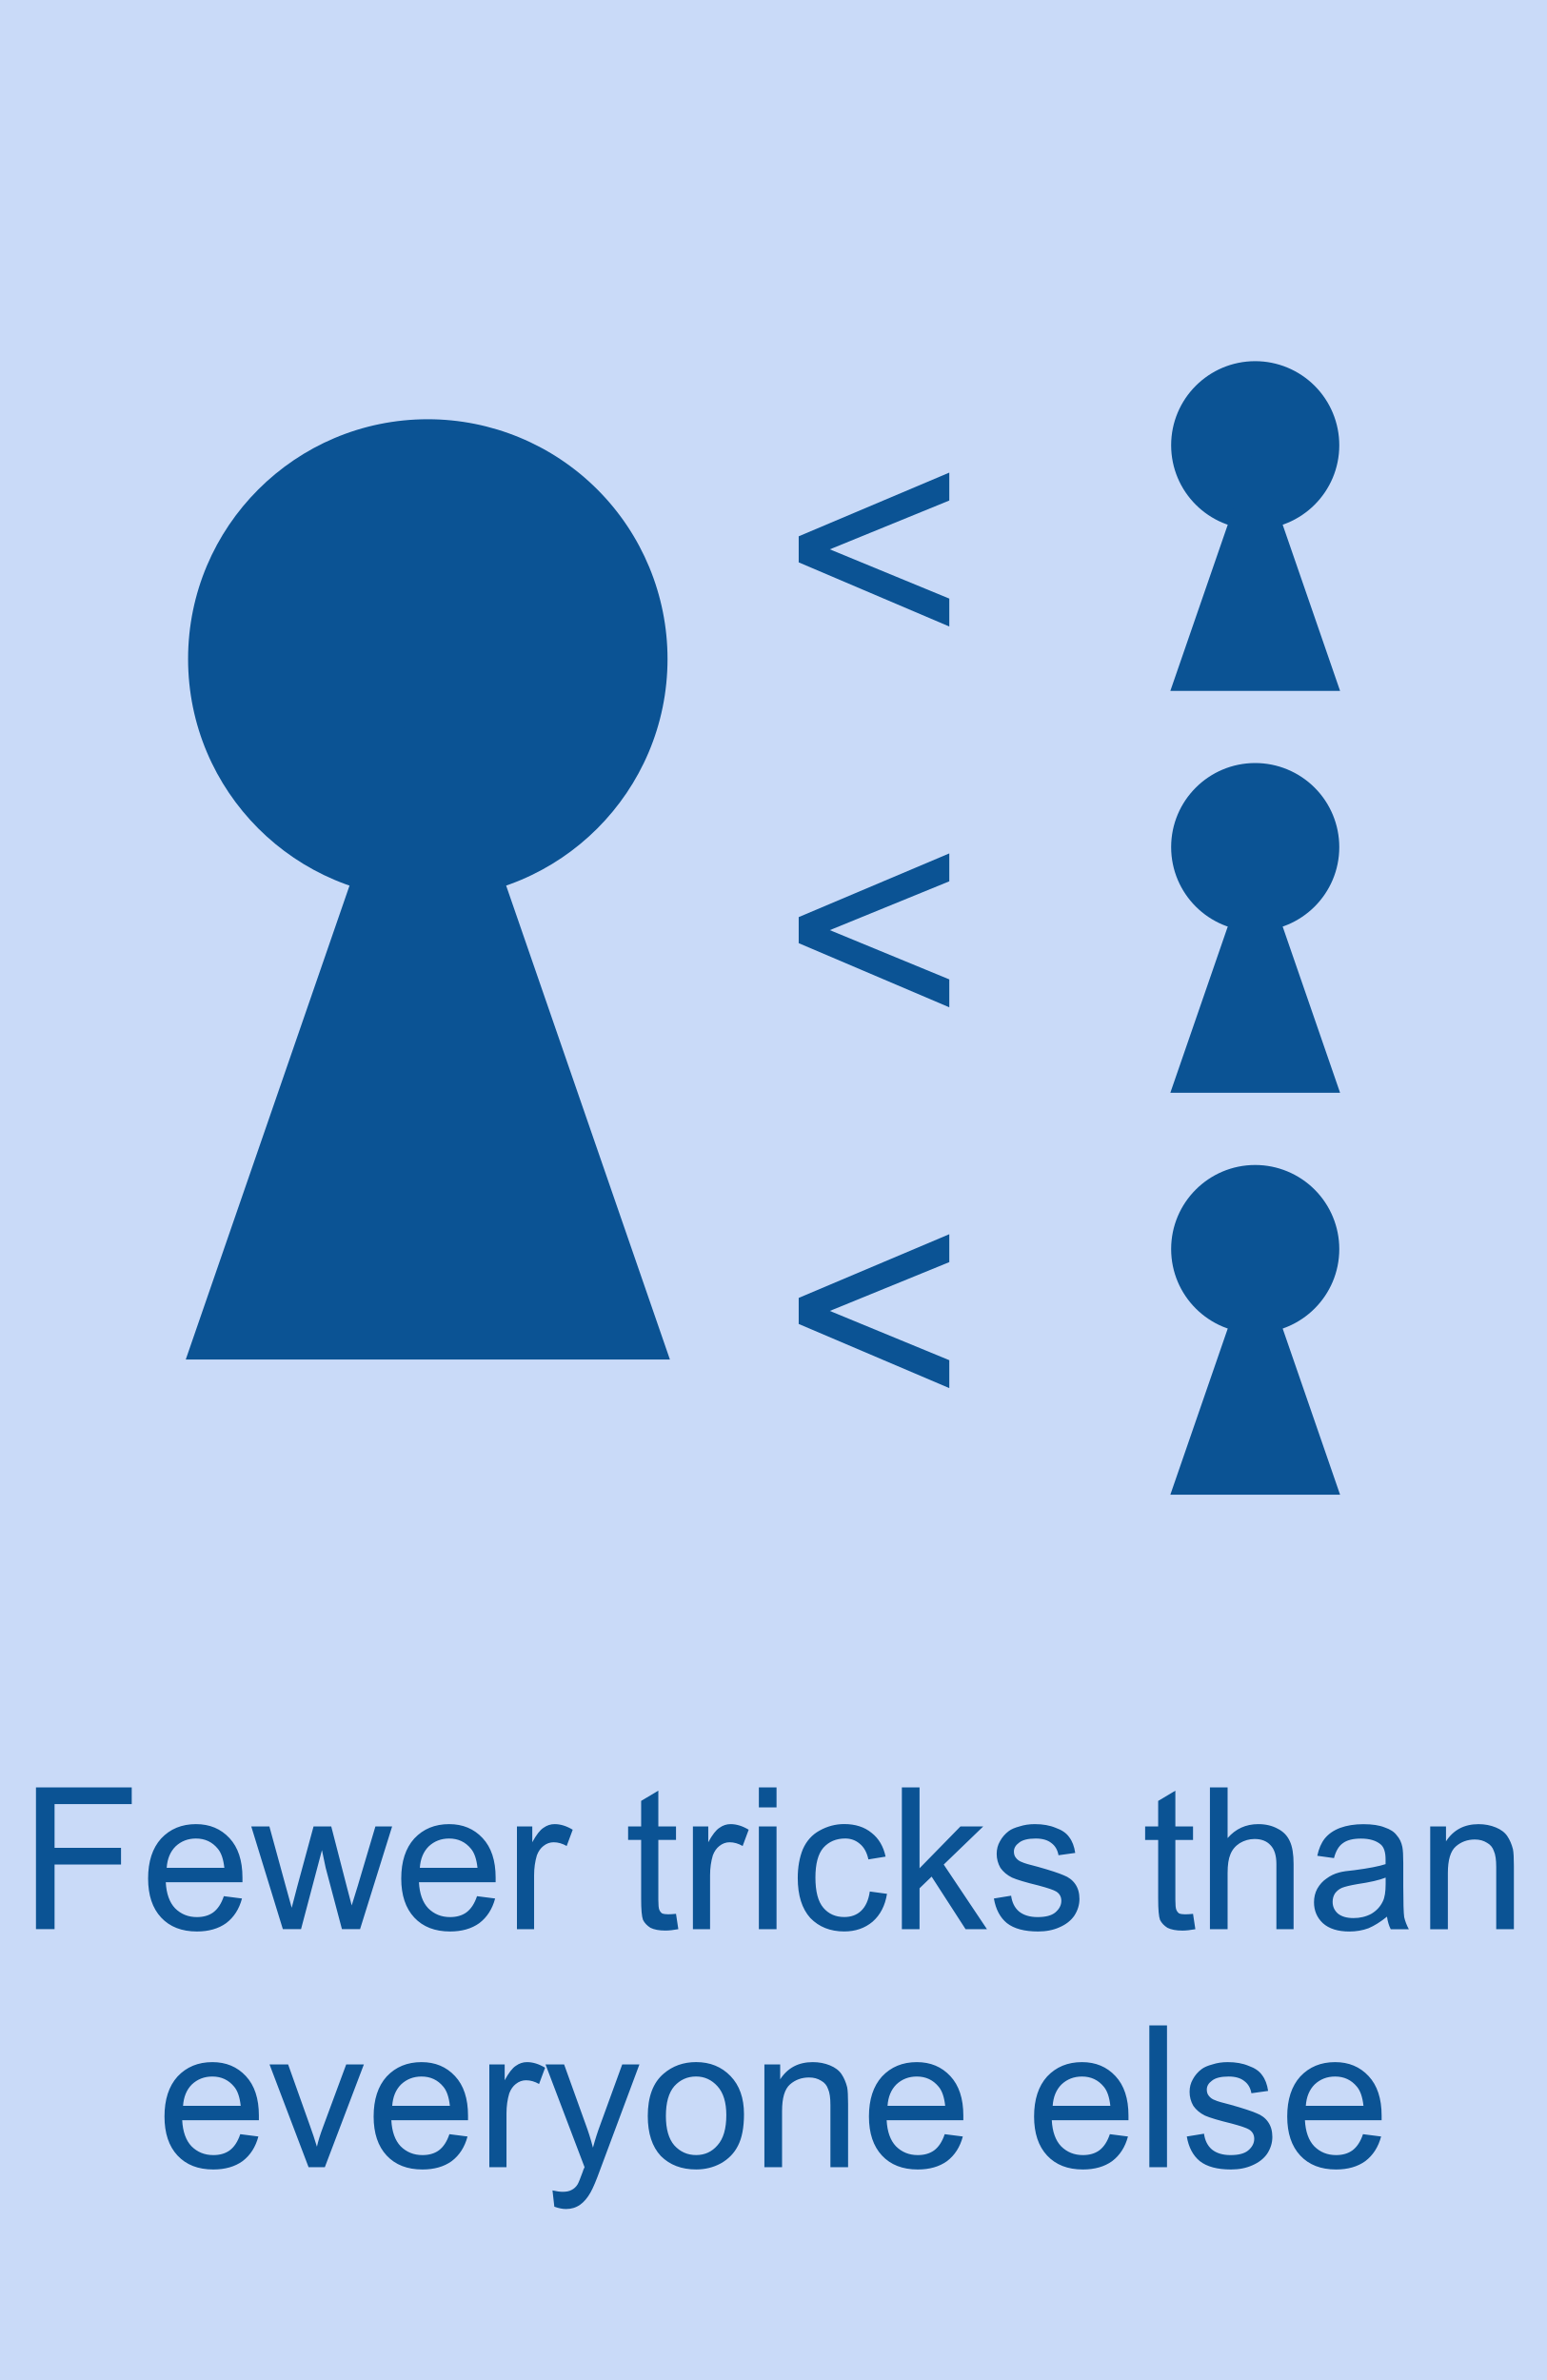
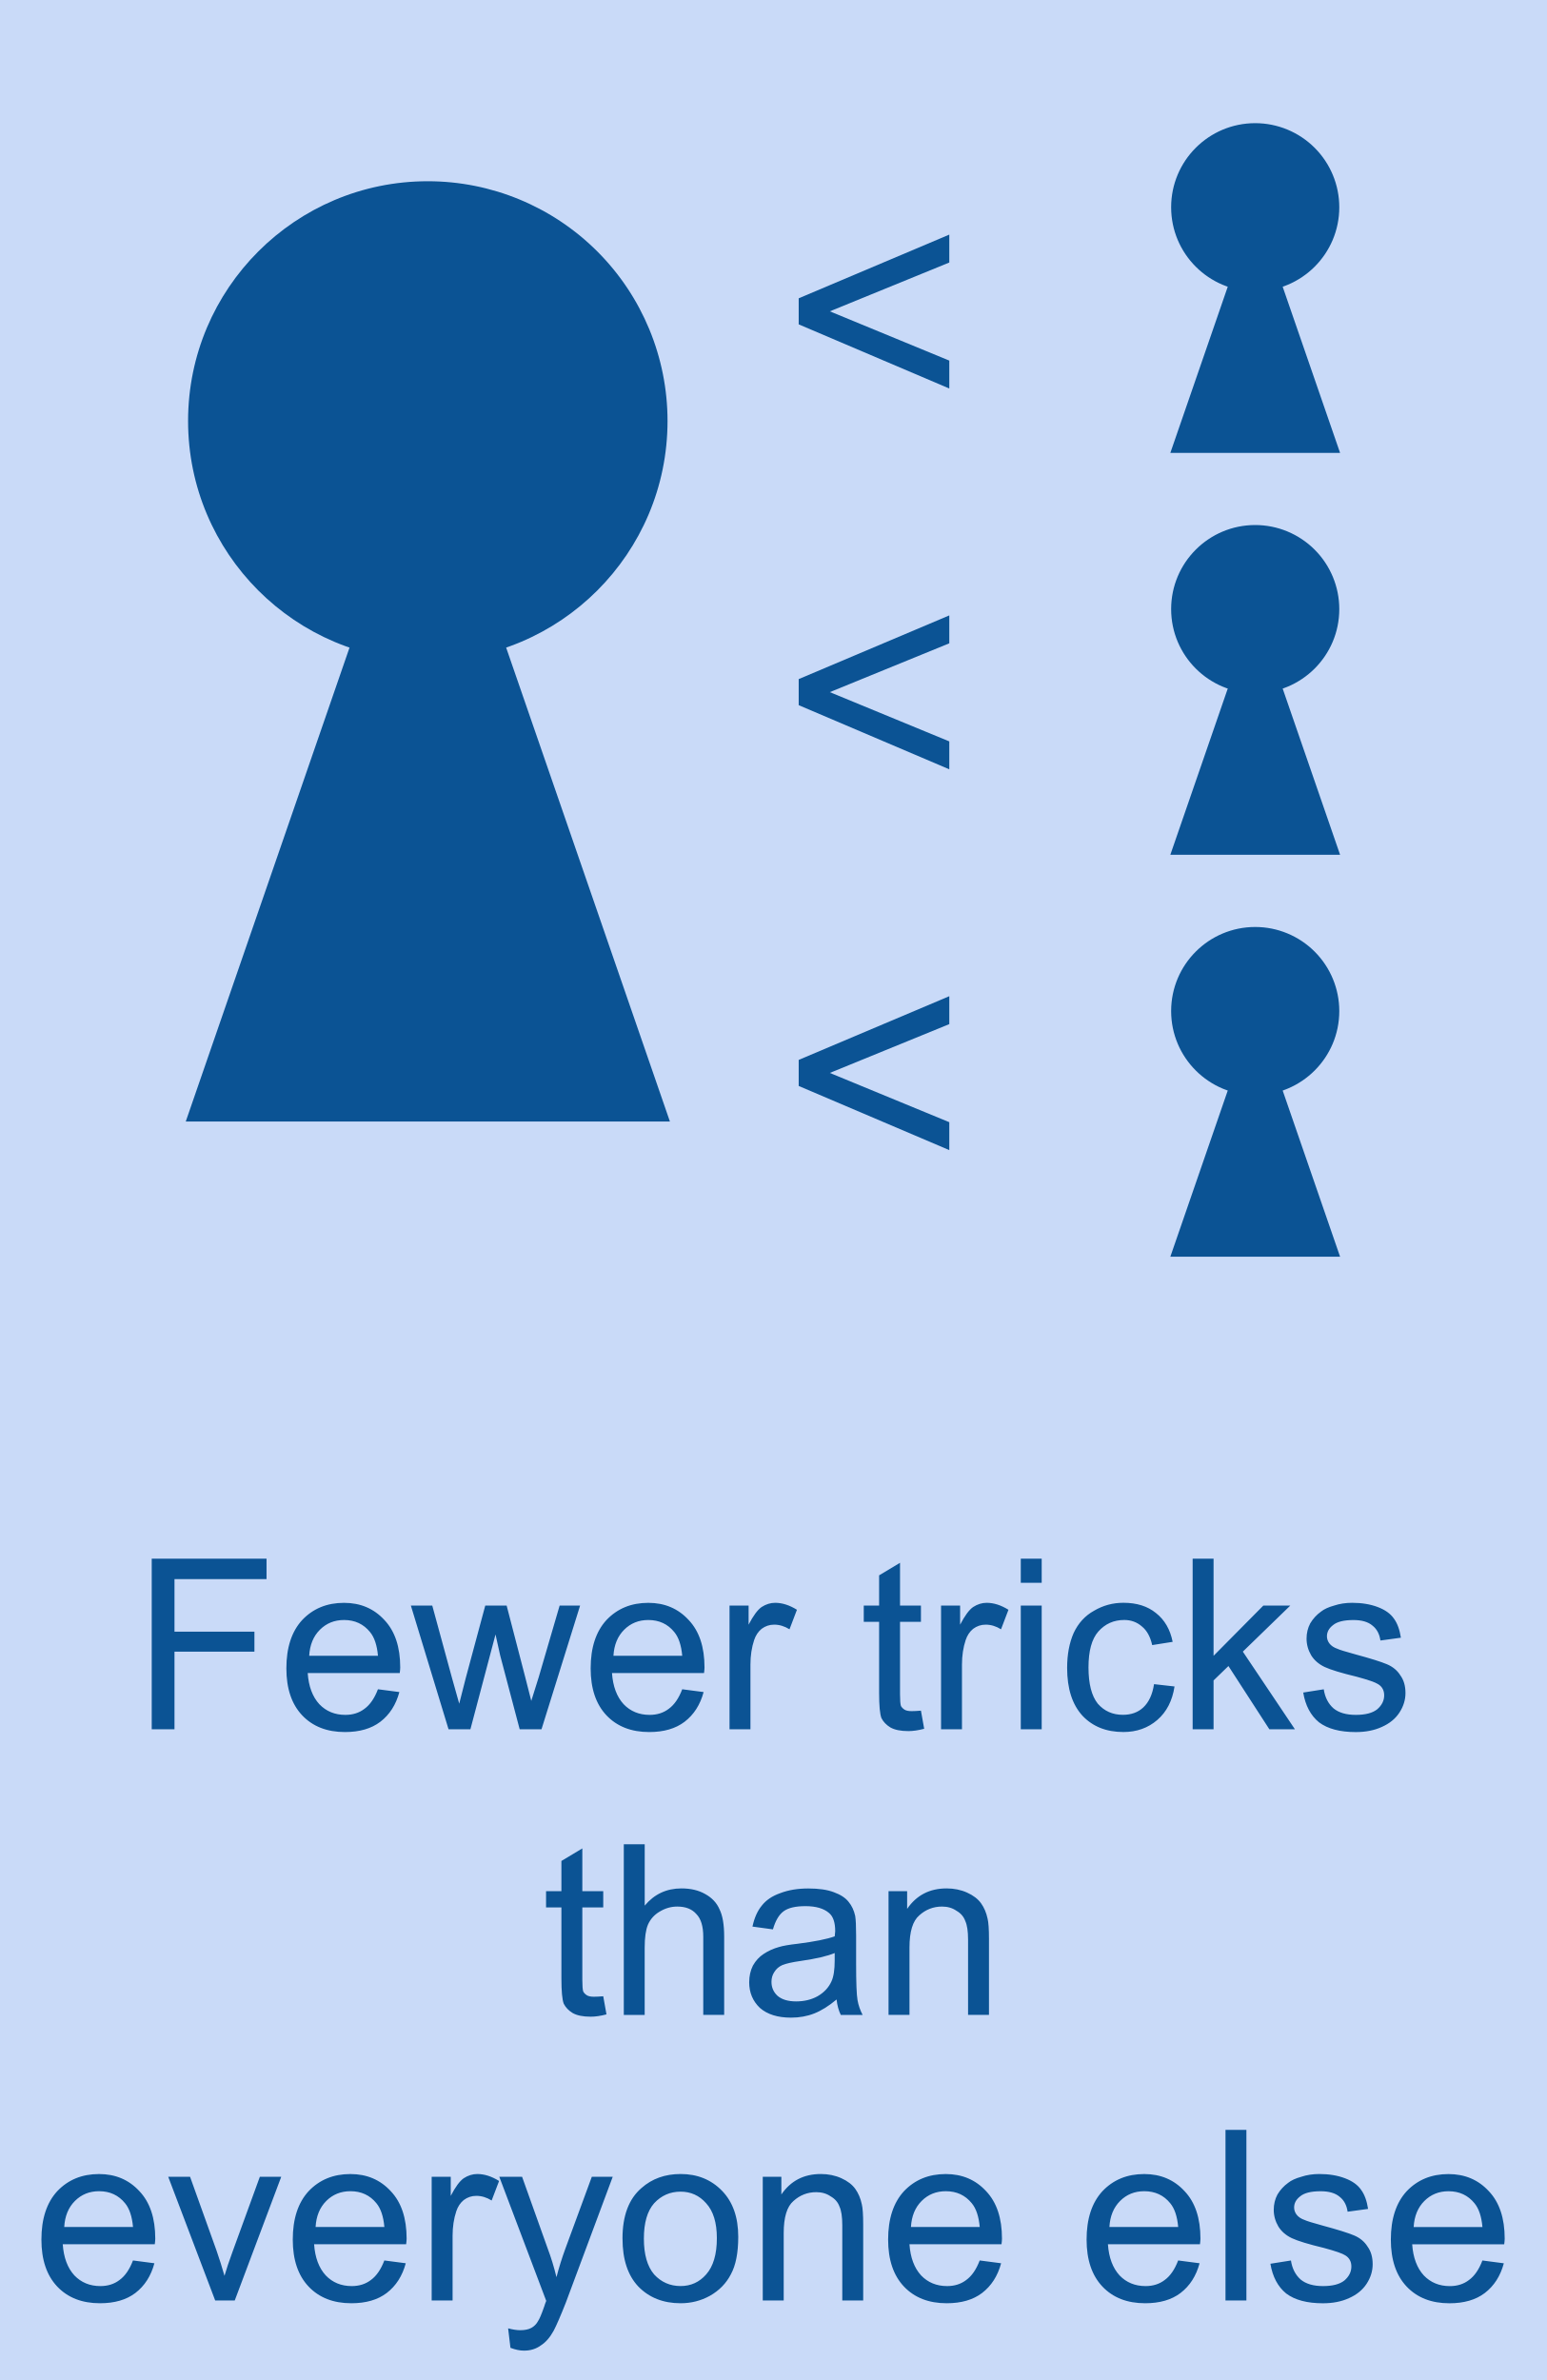
<svg xmlns="http://www.w3.org/2000/svg" version="1.1" viewBox="0.0 0.0 52.0 80.0" fill="none" stroke="none" stroke-linecap="square" stroke-miterlimit="10">
  <clipPath id="p.0">
    <path d="m0 0l52.0 0l0 80.0l-52.0 0l0 -80.0z" clip-rule="nonzero" />
  </clipPath>
  <g clip-path="url(#p.0)">
    <path fill="#c9daf8" d="m0 0l52.0 0l0 80.0l-52.0 0z" fill-rule="evenodd" />
-     <path fill="#0b5394" d="m39.366 14.966l0 0c0 -1.561 1.265 -2.826 2.826 -2.826l0 0c0.749 0 1.468 0.298 1.998 0.828c0.53 0.53 0.828 1.249 0.828 1.998l0 0c0 1.561 -1.265 2.826 -2.826 2.826l0 0c-1.561 0 -2.826 -1.265 -2.826 -2.826z" fill-rule="evenodd" />
-     <path fill="#0b5394" d="m39.339 23.224l2.853 -8.258l2.853 8.258z" fill-rule="evenodd" />
-     <path fill="#0b5394" d="m6.322 22.15l0 0c0 -4.45 3.608 -8.058 8.058 -8.058l0 0c2.137 0 4.187 0.849 5.698 2.36c1.511 1.511 2.36 3.561 2.36 5.698l0 0c0 4.45 -3.608 8.058 -8.058 8.058l0 0c-4.45 0 -8.058 -3.608 -8.058 -8.058z" fill-rule="evenodd" />
-     <path fill="#0b5394" d="m6.244 45.698l8.137 -23.548l8.137 23.548z" fill-rule="evenodd" />
-     <path fill="#000000" fill-opacity="0.0" d="m24.94 2.103l8.882 0l0 58.173l-8.882 0z" fill-rule="evenodd" />
-     <path fill="#0b5394" d="m26.847 18.902l0 -0.875l5.062 -2.141l0 0.938l-4.016 1.641l4.016 1.656l0 0.938l-5.062 -2.156z" fill-rule="nonzero" />
-     <path fill="#0b5394" d="m26.847 31.702l0 -0.875l5.062 -2.141l0 0.938l-4.016 1.641l4.016 1.656l0 0.938l-5.062 -2.156z" fill-rule="nonzero" />
-     <path fill="#0b5394" d="m26.847 44.502l0 -0.875l5.062 -2.141l0 0.938l-4.016 1.641l4.016 1.656l0 0.938l-5.062 -2.156z" fill-rule="nonzero" />
-     <path fill="#0b5394" d="m39.366 28.474l0 0c0 -1.561 1.265 -2.826 2.826 -2.826l0 0c0.749 0 1.468 0.298 1.998 0.828c0.53 0.53 0.828 1.249 0.828 1.998l0 0c0 1.561 -1.265 2.826 -2.826 2.826l0 0c-1.561 0 -2.826 -1.265 -2.826 -2.826z" fill-rule="evenodd" />
-     <path fill="#0b5394" d="m39.339 36.732l2.853 -8.258l2.853 8.258z" fill-rule="evenodd" />
-     <path fill="#0b5394" d="m39.366 41.985l0 0c0 -1.561 1.265 -2.826 2.826 -2.826l0 0c0.749 0 1.468 0.298 1.998 0.828c0.53 0.53 0.828 1.249 0.828 1.998l0 0c0 1.561 -1.265 2.826 -2.826 2.826l0 0c-1.561 0 -2.826 -1.265 -2.826 -2.826z" fill-rule="evenodd" />
-     <path fill="#0b5394" d="m39.339 50.243l2.853 -8.258l2.853 8.258z" fill-rule="evenodd" />
-     <path fill="#000000" fill-opacity="0.0" d="m-9.15 49.446l70.299 0l0 35.559l-70.299 0z" fill-rule="evenodd" />
-     <path fill="#0b5394" d="m1.209 64.846l0 -4.766l3.219 0l0 0.562l-2.594 0l0 1.469l2.234 0l0 0.562l-2.234 0l0 2.172l-0.625 0zm6.316 -1.109l0.609 0.078q-0.141 0.531 -0.531 0.828q-0.391 0.281 -0.984 0.281q-0.766 0 -1.203 -0.469q-0.438 -0.469 -0.438 -1.312q0 -0.859 0.438 -1.344q0.453 -0.484 1.172 -0.484q0.688 0 1.125 0.469q0.437 0.469 0.437 1.328q0 0.047 0 0.156l-2.578 0q0.031 0.578 0.312 0.875q0.297 0.297 0.734 0.297q0.328 0 0.547 -0.156q0.234 -0.172 0.359 -0.547zm-1.922 -0.953l1.938 0q-0.047 -0.438 -0.219 -0.641q-0.281 -0.344 -0.734 -0.344q-0.406 0 -0.688 0.266q-0.266 0.266 -0.297 0.719zm3.905 2.062l-1.062 -3.453l0.609 0l0.547 2.0l0.203 0.734q0.016 -0.062 0.188 -0.719l0.547 -2.016l0.594 0l0.516 2.0l0.172 0.656l0.203 -0.656l0.594 -2.0l0.562 0l-1.078 3.453l-0.609 0l-0.547 -2.062l-0.125 -0.594l-0.703 2.656l-0.609 0zm6.526 -1.109l0.609 0.078q-0.141 0.531 -0.531 0.828q-0.391 0.281 -0.984 0.281q-0.766 0 -1.203 -0.469q-0.438 -0.469 -0.438 -1.312q0 -0.859 0.438 -1.344q0.453 -0.484 1.172 -0.484q0.688 0 1.125 0.469q0.438 0.469 0.438 1.328q0 0.047 0 0.156l-2.578 0q0.031 0.578 0.312 0.875q0.297 0.297 0.734 0.297q0.328 0 0.547 -0.156q0.234 -0.172 0.359 -0.547zm-1.922 -0.953l1.938 0q-0.047 -0.438 -0.219 -0.641q-0.281 -0.344 -0.734 -0.344q-0.406 0 -0.688 0.266q-0.266 0.266 -0.297 0.719zm3.264 2.062l0 -3.453l0.516 0l0 0.531q0.203 -0.375 0.375 -0.484q0.172 -0.125 0.375 -0.125q0.297 0 0.609 0.188l-0.203 0.547q-0.219 -0.125 -0.438 -0.125q-0.188 0 -0.344 0.125q-0.141 0.109 -0.219 0.312q-0.094 0.312 -0.094 0.672l0 1.812l-0.578 0zm5.347 -0.516l0.078 0.516q-0.25 0.047 -0.438 0.047q-0.312 0 -0.5 -0.094q-0.172 -0.109 -0.25 -0.266q-0.062 -0.172 -0.062 -0.703l0 -1.984l-0.438 0l0 -0.453l0.438 0l0 -0.859l0.578 -0.344l0 1.203l0.594 0l0 0.453l-0.594 0l0 2.016q0 0.25 0.031 0.328q0.031 0.078 0.094 0.125q0.078 0.031 0.203 0.031q0.109 0 0.266 -0.016zm0.568 0.516l0 -3.453l0.516 0l0 0.531q0.203 -0.375 0.375 -0.484q0.172 -0.125 0.375 -0.125q0.297 0 0.609 0.188l-0.203 0.547q-0.219 -0.125 -0.438 -0.125q-0.188 0 -0.344 0.125q-0.141 0.109 -0.219 0.312q-0.094 0.312 -0.094 0.672l0 1.812l-0.578 0zm2.217 -4.094l0 -0.672l0.594 0l0 0.672l-0.594 0zm0 4.094l0 -3.453l0.594 0l0 3.453l-0.594 0zm3.729 -1.266l0.578 0.078q-0.094 0.594 -0.484 0.937q-0.391 0.328 -0.953 0.328q-0.703 0 -1.141 -0.453q-0.422 -0.469 -0.422 -1.344q0 -0.547 0.172 -0.969q0.188 -0.422 0.562 -0.625q0.391 -0.219 0.828 -0.219q0.562 0 0.922 0.297q0.359 0.281 0.469 0.797l-0.578 0.094q-0.078 -0.359 -0.297 -0.531q-0.203 -0.172 -0.484 -0.172q-0.453 0 -0.734 0.312q-0.266 0.312 -0.266 1.0q0 0.703 0.266 1.016q0.266 0.312 0.703 0.312q0.344 0 0.562 -0.203q0.234 -0.219 0.297 -0.656zm1.078 1.266l0 -4.766l0.594 0l0 2.719l1.375 -1.406l0.766 0l-1.328 1.281l1.453 2.172l-0.719 0l-1.141 -1.766l-0.406 0.391l0 1.375l-0.594 0zm3.094 -1.031l0.578 -0.094q0.047 0.344 0.266 0.531q0.234 0.188 0.625 0.188q0.406 0 0.594 -0.156q0.203 -0.172 0.203 -0.391q0 -0.203 -0.172 -0.312q-0.125 -0.078 -0.594 -0.203q-0.641 -0.156 -0.891 -0.266q-0.25 -0.125 -0.391 -0.328q-0.125 -0.219 -0.125 -0.469q0 -0.234 0.109 -0.422q0.109 -0.203 0.297 -0.344q0.125 -0.094 0.359 -0.156q0.234 -0.078 0.516 -0.078q0.406 0 0.703 0.125q0.312 0.109 0.453 0.312q0.156 0.203 0.203 0.531l-0.562 0.078q-0.047 -0.266 -0.234 -0.406q-0.188 -0.156 -0.531 -0.156q-0.391 0 -0.562 0.141q-0.172 0.125 -0.172 0.297q0 0.125 0.062 0.203q0.078 0.109 0.219 0.156q0.094 0.047 0.531 0.156q0.609 0.172 0.859 0.281q0.25 0.094 0.391 0.297q0.141 0.203 0.141 0.5q0 0.297 -0.172 0.562q-0.172 0.25 -0.5 0.391q-0.312 0.141 -0.719 0.141q-0.688 0 -1.047 -0.281q-0.344 -0.281 -0.438 -0.828zm6.693 0.516l0.078 0.516q-0.25 0.047 -0.438 0.047q-0.312 0 -0.5 -0.094q-0.172 -0.109 -0.25 -0.266q-0.062 -0.172 -0.062 -0.703l0 -1.984l-0.438 0l0 -0.453l0.438 0l0 -0.859l0.578 -0.344l0 1.203l0.594 0l0 0.453l-0.594 0l0 2.016q0 0.25 0.031 0.328q0.031 0.078 0.094 0.125q0.078 0.031 0.203 0.031q0.109 0 0.266 -0.016zm0.568 0.516l0 -4.766l0.594 0l0 1.703q0.406 -0.469 1.031 -0.469q0.375 0 0.656 0.156q0.281 0.141 0.406 0.422q0.125 0.266 0.125 0.766l0 2.187l-0.578 0l0 -2.187q0 -0.438 -0.203 -0.641q-0.188 -0.203 -0.531 -0.203q-0.266 0 -0.5 0.141q-0.219 0.141 -0.312 0.375q-0.094 0.219 -0.094 0.625l0 1.891l-0.594 0zm5.952 -0.422q-0.328 0.266 -0.625 0.391q-0.297 0.109 -0.641 0.109q-0.578 0 -0.891 -0.281q-0.297 -0.281 -0.297 -0.703q0 -0.25 0.109 -0.453q0.125 -0.219 0.312 -0.344q0.188 -0.141 0.422 -0.203q0.172 -0.047 0.516 -0.078q0.719 -0.094 1.047 -0.203q0 -0.125 0 -0.156q0 -0.359 -0.156 -0.5q-0.234 -0.203 -0.672 -0.203q-0.406 0 -0.609 0.156q-0.203 0.141 -0.297 0.5l-0.562 -0.078q0.078 -0.359 0.25 -0.578q0.188 -0.234 0.516 -0.359q0.344 -0.125 0.781 -0.125q0.453 0 0.719 0.109q0.281 0.094 0.406 0.266q0.141 0.156 0.188 0.391q0.031 0.156 0.031 0.547l0 0.766q0 0.828 0.031 1.047q0.047 0.203 0.156 0.406l-0.609 0q-0.094 -0.188 -0.125 -0.422zm-0.047 -1.312q-0.312 0.125 -0.953 0.219q-0.359 0.062 -0.516 0.125q-0.141 0.062 -0.234 0.188q-0.078 0.125 -0.078 0.281q0 0.234 0.172 0.391q0.188 0.156 0.531 0.156q0.328 0 0.594 -0.141q0.266 -0.156 0.391 -0.422q0.094 -0.188 0.094 -0.578l0 -0.219zm1.499 1.734l0 -3.453l0.531 0l0 0.5q0.375 -0.578 1.094 -0.578q0.312 0 0.578 0.109q0.266 0.109 0.391 0.297q0.125 0.188 0.188 0.438q0.031 0.156 0.031 0.562l0 2.125l-0.594 0l0 -2.094q0 -0.359 -0.078 -0.531q-0.062 -0.188 -0.234 -0.281q-0.172 -0.109 -0.406 -0.109q-0.375 0 -0.641 0.234q-0.266 0.234 -0.266 0.891l0 1.891l-0.594 0z" fill-rule="nonzero" />
-     <path fill="#0b5394" d="m8.076 71.737l0.609 0.078q-0.141 0.531 -0.531 0.828q-0.391 0.281 -0.984 0.281q-0.766 0 -1.203 -0.469q-0.438 -0.469 -0.438 -1.312q0 -0.859 0.438 -1.344q0.453 -0.484 1.172 -0.484q0.688 0 1.125 0.469q0.438 0.469 0.438 1.328q0 0.047 0 0.156l-2.578 0q0.031 0.578 0.312 0.875q0.297 0.297 0.734 0.297q0.328 0 0.547 -0.156q0.234 -0.172 0.359 -0.547zm-1.922 -0.953l1.937 0q-0.047 -0.438 -0.219 -0.641q-0.281 -0.344 -0.734 -0.344q-0.406 0 -0.688 0.266q-0.266 0.266 -0.297 0.719zm4.218 2.062l-1.312 -3.453l0.625 0l0.734 2.062q0.125 0.344 0.234 0.703q0.062 -0.281 0.203 -0.656l0.781 -2.109l0.594 0l-1.312 3.453l-0.547 0zm4.734 -1.109l0.609 0.078q-0.141 0.531 -0.531 0.828q-0.391 0.281 -0.984 0.281q-0.766 0 -1.203 -0.469q-0.438 -0.469 -0.438 -1.312q0 -0.859 0.438 -1.344q0.453 -0.484 1.172 -0.484q0.688 0 1.125 0.469q0.438 0.469 0.438 1.328q0 0.047 0 0.156l-2.578 0q0.031 0.578 0.312 0.875q0.297 0.297 0.734 0.297q0.328 0 0.547 -0.156q0.234 -0.172 0.359 -0.547zm-1.922 -0.953l1.938 0q-0.047 -0.438 -0.219 -0.641q-0.281 -0.344 -0.734 -0.344q-0.406 0 -0.688 0.266q-0.266 0.266 -0.297 0.719zm3.264 2.062l0 -3.453l0.516 0l0 0.531q0.203 -0.375 0.375 -0.484q0.172 -0.125 0.375 -0.125q0.297 0 0.609 0.188l-0.203 0.547q-0.219 -0.125 -0.438 -0.125q-0.188 0 -0.344 0.125q-0.141 0.109 -0.219 0.312q-0.094 0.312 -0.094 0.672l0 1.812l-0.578 0zm2.185 1.328l-0.062 -0.547q0.203 0.047 0.344 0.047q0.188 0 0.297 -0.062q0.125 -0.062 0.203 -0.188q0.047 -0.078 0.172 -0.422q0.016 -0.062 0.062 -0.156l-1.312 -3.453l0.625 0l0.719 2.0q0.141 0.375 0.25 0.797q0.109 -0.406 0.25 -0.781l0.734 -2.016l0.578 0l-1.312 3.516q-0.203 0.562 -0.328 0.781q-0.156 0.281 -0.359 0.422q-0.203 0.141 -0.469 0.141q-0.172 0 -0.391 -0.078zm3.141 -3.047q0 -0.969 0.531 -1.422q0.453 -0.391 1.094 -0.391q0.703 0 1.156 0.469q0.453 0.469 0.453 1.281q0 0.672 -0.203 1.062q-0.188 0.375 -0.578 0.594q-0.375 0.203 -0.828 0.203q-0.734 0 -1.187 -0.453q-0.438 -0.469 -0.438 -1.344zm0.609 0q0 0.656 0.281 0.984q0.297 0.328 0.734 0.328q0.438 0 0.719 -0.328q0.297 -0.328 0.297 -1.016q0 -0.641 -0.297 -0.969q-0.297 -0.328 -0.719 -0.328q-0.438 0 -0.734 0.328q-0.281 0.328 -0.281 1.0zm3.311 1.719l0 -3.453l0.531 0l0 0.5q0.375 -0.578 1.094 -0.578q0.312 0 0.578 0.109q0.266 0.109 0.391 0.297q0.125 0.188 0.188 0.438q0.031 0.156 0.031 0.562l0 2.125l-0.594 0l0 -2.094q0 -0.359 -0.078 -0.531q-0.062 -0.188 -0.234 -0.281q-0.172 -0.109 -0.406 -0.109q-0.375 0 -0.641 0.234q-0.266 0.234 -0.266 0.891l0 1.891l-0.594 0zm6.061 -1.109l0.609 0.078q-0.141 0.531 -0.531 0.828q-0.391 0.281 -0.984 0.281q-0.766 0 -1.203 -0.469q-0.438 -0.469 -0.438 -1.312q0 -0.859 0.438 -1.344q0.453 -0.484 1.172 -0.484q0.688 0 1.125 0.469q0.438 0.469 0.438 1.328q0 0.047 0 0.156l-2.578 0q0.031 0.578 0.312 0.875q0.297 0.297 0.734 0.297q0.328 0 0.547 -0.156q0.234 -0.172 0.359 -0.547zm-1.922 -0.953l1.938 0q-0.047 -0.438 -0.219 -0.641q-0.281 -0.344 -0.734 -0.344q-0.406 0 -0.688 0.266q-0.266 0.266 -0.297 0.719zm7.473 0.953l0.609 0.078q-0.141 0.531 -0.531 0.828q-0.391 0.281 -0.984 0.281q-0.766 0 -1.203 -0.469q-0.438 -0.469 -0.438 -1.312q0 -0.859 0.438 -1.344q0.453 -0.484 1.172 -0.484q0.688 0 1.125 0.469q0.438 0.469 0.438 1.328q0 0.047 0 0.156l-2.578 0q0.031 0.578 0.312 0.875q0.297 0.297 0.734 0.297q0.328 0 0.547 -0.156q0.234 -0.172 0.359 -0.547zm-1.922 -0.953l1.938 0q-0.047 -0.438 -0.219 -0.641q-0.281 -0.344 -0.734 -0.344q-0.406 0 -0.688 0.266q-0.266 0.266 -0.297 0.719zm3.249 2.062l0 -4.766l0.594 0l0 4.766l-0.594 0zm1.26 -1.031l0.578 -0.094q0.047 0.344 0.266 0.531q0.234 0.188 0.625 0.188q0.406 0 0.594 -0.156q0.203 -0.172 0.203 -0.391q0 -0.203 -0.172 -0.312q-0.125 -0.078 -0.594 -0.203q-0.641 -0.156 -0.891 -0.266q-0.25 -0.125 -0.391 -0.328q-0.125 -0.219 -0.125 -0.469q0 -0.234 0.109 -0.422q0.109 -0.203 0.297 -0.344q0.125 -0.094 0.359 -0.156q0.234 -0.078 0.516 -0.078q0.406 0 0.703 0.125q0.312 0.109 0.453 0.312q0.156 0.203 0.203 0.531l-0.562 0.078q-0.047 -0.266 -0.234 -0.406q-0.188 -0.156 -0.531 -0.156q-0.391 0 -0.562 0.141q-0.172 0.125 -0.172 0.297q0 0.125 0.062 0.203q0.078 0.109 0.219 0.156q0.094 0.047 0.531 0.156q0.609 0.172 0.859 0.281q0.25 0.094 0.391 0.297q0.141 0.203 0.141 0.5q0 0.297 -0.172 0.562q-0.172 0.25 -0.5 0.391q-0.312 0.141 -0.719 0.141q-0.688 0 -1.047 -0.281q-0.344 -0.281 -0.438 -0.828zm5.922 -0.078l0.609 0.078q-0.141 0.531 -0.531 0.828q-0.391 0.281 -0.984 0.281q-0.766 0 -1.203 -0.469q-0.438 -0.469 -0.438 -1.312q0 -0.859 0.438 -1.344q0.453 -0.484 1.172 -0.484q0.688 0 1.125 0.469q0.438 0.469 0.438 1.328q0 0.047 0 0.156l-2.578 0q0.031 0.578 0.312 0.875q0.297 0.297 0.734 0.297q0.328 0 0.547 -0.156q0.234 -0.172 0.359 -0.547zm-1.922 -0.953l1.938 0q-0.047 -0.438 -0.219 -0.641q-0.281 -0.344 -0.734 -0.344q-0.406 0 -0.688 0.266q-0.266 0.266 -0.297 0.719z" fill-rule="nonzero" />
+     <path fill="#0b5394" d="m39.366 6.966l0 0c0 -1.561 1.265 -2.826 2.826 -2.826l0 0c0.749 0 1.468 0.298 1.998 0.828c0.53 0.53 0.828 1.249 0.828 1.998l0 0c0 1.561 -1.265 2.826 -2.826 2.826l0 0c-1.561 0 -2.826 -1.265 -2.826 -2.826z" fill-rule="evenodd" />
+     <path fill="#0b5394" d="m39.339 15.224l2.853 -8.258l2.853 8.258z" fill-rule="evenodd" />
+     <path fill="#0b5394" d="m6.322 14.15l0 0c0 -4.45 3.608 -8.058 8.058 -8.058l0 0c2.137 0 4.187 0.849 5.698 2.36c1.511 1.511 2.36 3.561 2.36 5.698l0 0c0 4.45 -3.608 8.058 -8.058 8.058l0 0c-4.45 0 -8.058 -3.608 -8.058 -8.058z" fill-rule="evenodd" />
+     <path fill="#0b5394" d="m6.244 37.698l8.137 -23.548l8.137 23.548z" fill-rule="evenodd" />
+     <path fill="#000000" fill-opacity="0.0" d="m24.94 -5.897l8.882 0l0 58.173l-8.882 0z" fill-rule="evenodd" />
+     <path fill="#0b5394" d="m26.847 10.902l0 -0.875l5.062 -2.141l0 0.938l-4.016 1.641l4.016 1.656l0 0.938l-5.062 -2.156z" fill-rule="nonzero" />
+     <path fill="#0b5394" d="m26.847 23.702l0 -0.875l5.062 -2.141l0 0.938l-4.016 1.641l4.016 1.656l0 0.938l-5.062 -2.156z" fill-rule="nonzero" />
+     <path fill="#0b5394" d="m26.847 36.502l0 -0.875l5.062 -2.141l0 0.938l-4.016 1.641l4.016 1.656l0 0.938l-5.062 -2.156z" fill-rule="nonzero" />
+     <path fill="#0b5394" d="m39.366 20.474l0 0c0 -1.561 1.265 -2.826 2.826 -2.826l0 0c0.749 0 1.468 0.298 1.998 0.828c0.53 0.53 0.828 1.249 0.828 1.998l0 0c0 1.561 -1.265 2.826 -2.826 2.826l0 0c-1.561 0 -2.826 -1.265 -2.826 -2.826z" fill-rule="evenodd" />
+     <path fill="#0b5394" d="m39.339 28.732l2.853 -8.258l2.853 8.258z" fill-rule="evenodd" />
+     <path fill="#0b5394" d="m39.366 33.985l0 0c0 -1.561 1.265 -2.826 2.826 -2.826l0 0c0.749 0 1.468 0.298 1.998 0.828c0.53 0.53 0.828 1.249 0.828 1.998l0 0c0 1.561 -1.265 2.826 -2.826 2.826l0 0c-1.561 0 -2.826 -1.265 -2.826 -2.826z" fill-rule="evenodd" />
+     <path fill="#0b5394" d="m39.339 42.243l2.853 -8.258l2.853 8.258z" fill-rule="evenodd" />
+     <path fill="#000000" fill-opacity="0.0" d="m-9.15 41.446l70.299 0l0 48.472l-70.299 0z" fill-rule="evenodd" />
+     <path fill="#0b5394" d="m5.1 58.126l0 -5.734l3.859 0l0 0.688l-3.094 0l0 1.766l2.687 0l0 0.672l-2.687 0l0 2.609l-0.766 0zm7.605 -1.344l0.719 0.094q-0.172 0.641 -0.641 1.0q-0.453 0.344 -1.188 0.344q-0.906 0 -1.438 -0.562q-0.531 -0.562 -0.531 -1.578q0 -1.047 0.531 -1.625q0.547 -0.578 1.406 -0.578q0.828 0 1.359 0.578q0.531 0.562 0.531 1.594q0 0.062 -0.016 0.188l-3.094 0q0.047 0.672 0.391 1.047q0.344 0.359 0.875 0.359q0.375 0 0.641 -0.203q0.281 -0.203 0.453 -0.656zm-2.312 -1.125l2.312 0q-0.047 -0.531 -0.266 -0.797q-0.328 -0.406 -0.875 -0.406q-0.484 0 -0.812 0.328q-0.328 0.328 -0.359 0.875zm4.684 2.469l-1.266 -4.156l0.719 0l0.656 2.406l0.25 0.891q0.016 -0.078 0.219 -0.859l0.656 -2.438l0.719 0l0.625 2.406l0.203 0.797l0.25 -0.797l0.703 -2.406l0.688 0l-1.297 4.156l-0.734 0l-0.656 -2.484l-0.156 -0.703l-0.844 3.188l-0.734 0zm7.855 -1.344l0.719 0.094q-0.172 0.641 -0.641 1.0q-0.453 0.344 -1.187 0.344q-0.906 0 -1.438 -0.562q-0.531 -0.562 -0.531 -1.578q0 -1.047 0.531 -1.625q0.547 -0.578 1.406 -0.578q0.828 0 1.359 0.578q0.531 0.562 0.531 1.594q0 0.062 -0.016 0.188l-3.094 0q0.047 0.672 0.391 1.047q0.344 0.359 0.875 0.359q0.375 0 0.641 -0.203q0.281 -0.203 0.453 -0.656zm-2.312 -1.125l2.312 0q-0.047 -0.531 -0.266 -0.797q-0.328 -0.406 -0.875 -0.406q-0.484 0 -0.812 0.328q-0.328 0.328 -0.359 0.875zm3.902 2.469l0 -4.156l0.641 0l0 0.641q0.234 -0.453 0.438 -0.594q0.219 -0.141 0.453 -0.141q0.359 0 0.734 0.234l-0.25 0.656q-0.25 -0.156 -0.516 -0.156q-0.234 0 -0.422 0.141q-0.172 0.141 -0.25 0.375q-0.125 0.375 -0.125 0.828l0 2.172l-0.703 0zm6.434 -0.625l0.109 0.609q-0.297 0.078 -0.531 0.078q-0.391 0 -0.609 -0.125q-0.203 -0.125 -0.297 -0.312q-0.078 -0.203 -0.078 -0.844l0 -2.391l-0.516 0l0 -0.547l0.516 0l0 -1.016l0.703 -0.422l0 1.438l0.703 0l0 0.547l-0.703 0l0 2.438q0 0.297 0.031 0.391q0.047 0.078 0.125 0.125q0.078 0.047 0.234 0.047q0.125 0 0.312 -0.016zm0.676 0.625l0 -4.156l0.641 0l0 0.641q0.234 -0.453 0.438 -0.594q0.219 -0.141 0.453 -0.141q0.359 0 0.734 0.234l-0.25 0.656q-0.25 -0.156 -0.516 -0.156q-0.234 0 -0.422 0.141q-0.172 0.141 -0.25 0.375q-0.125 0.375 -0.125 0.828l0 2.172l-0.703 0zm2.68 -4.922l0 -0.812l0.703 0l0 0.812l-0.703 0zm0 4.922l0 -4.156l0.703 0l0 4.156l-0.703 0zm4.48 -1.516l0.688 0.078q-0.109 0.719 -0.578 1.125q-0.469 0.406 -1.141 0.406q-0.859 0 -1.375 -0.547q-0.516 -0.562 -0.516 -1.609q0 -0.672 0.219 -1.172q0.234 -0.5 0.688 -0.75q0.453 -0.266 0.984 -0.266q0.672 0 1.094 0.344q0.438 0.344 0.562 0.969l-0.688 0.109q-0.094 -0.422 -0.344 -0.625q-0.25 -0.219 -0.594 -0.219q-0.531 0 -0.875 0.391q-0.328 0.375 -0.328 1.203q0 0.828 0.312 1.219q0.328 0.375 0.844 0.375q0.422 0 0.688 -0.25q0.281 -0.266 0.359 -0.781zm1.297 1.516l0 -5.734l0.703 0l0 3.266l1.672 -1.688l0.906 0l-1.594 1.547l1.75 2.609l-0.859 0l-1.375 -2.125l-0.5 0.484l0 1.641l-0.703 0zm3.719 -1.234l0.688 -0.109q0.062 0.406 0.328 0.641q0.266 0.219 0.75 0.219q0.484 0 0.719 -0.188q0.234 -0.203 0.234 -0.469q0 -0.25 -0.203 -0.375q-0.141 -0.094 -0.719 -0.25q-0.781 -0.188 -1.078 -0.328q-0.297 -0.141 -0.453 -0.391q-0.156 -0.266 -0.156 -0.562q0 -0.281 0.125 -0.516q0.141 -0.234 0.359 -0.391q0.156 -0.125 0.438 -0.203q0.281 -0.094 0.609 -0.094q0.484 0 0.859 0.141q0.375 0.141 0.547 0.391q0.172 0.234 0.234 0.641l-0.688 0.094q-0.047 -0.328 -0.266 -0.5q-0.219 -0.188 -0.641 -0.188q-0.484 0 -0.688 0.172q-0.203 0.156 -0.203 0.375q0 0.125 0.078 0.234q0.094 0.125 0.281 0.188q0.094 0.047 0.609 0.188q0.75 0.203 1.047 0.328q0.297 0.125 0.453 0.375q0.172 0.234 0.172 0.594q0 0.344 -0.203 0.656q-0.203 0.312 -0.594 0.484q-0.375 0.172 -0.875 0.172q-0.797 0 -1.234 -0.328q-0.422 -0.344 -0.531 -1.0z" fill-rule="nonzero" />
+     <path fill="#0b5394" d="m20.277 67.101l0.109 0.609q-0.297 0.078 -0.531 0.078q-0.391 0 -0.609 -0.125q-0.203 -0.125 -0.297 -0.312q-0.078 -0.203 -0.078 -0.844l0 -2.391l-0.516 0l0 -0.547l0.516 0l0 -1.016l0.703 -0.422l0 1.438l0.703 0l0 0.547l-0.703 0l0 2.438q0 0.297 0.031 0.391q0.047 0.078 0.125 0.125q0.078 0.047 0.234 0.047q0.125 0 0.312 -0.016zm0.691 0.625l0 -5.734l0.703 0l0 2.062q0.484 -0.578 1.234 -0.578q0.469 0 0.797 0.188q0.344 0.188 0.484 0.516q0.156 0.312 0.156 0.922l0 2.625l-0.703 0l0 -2.625q0 -0.531 -0.234 -0.766q-0.219 -0.25 -0.641 -0.25q-0.312 0 -0.594 0.172q-0.266 0.156 -0.391 0.438q-0.109 0.266 -0.109 0.766l0 2.266l-0.703 0zm7.152 -0.516q-0.391 0.328 -0.75 0.469q-0.359 0.141 -0.781 0.141q-0.672 0 -1.047 -0.328q-0.359 -0.344 -0.359 -0.859q0 -0.312 0.125 -0.562q0.141 -0.25 0.359 -0.391q0.234 -0.156 0.516 -0.234q0.203 -0.062 0.625 -0.109q0.859 -0.109 1.25 -0.25q0.016 -0.141 0.016 -0.172q0 -0.438 -0.203 -0.609q-0.266 -0.234 -0.797 -0.234q-0.5 0 -0.734 0.172q-0.234 0.172 -0.359 0.609l-0.688 -0.094q0.094 -0.438 0.312 -0.703q0.219 -0.281 0.625 -0.422q0.406 -0.156 0.938 -0.156q0.531 0 0.859 0.125q0.344 0.125 0.5 0.328q0.156 0.188 0.219 0.469q0.031 0.188 0.031 0.656l0 0.938q0 0.969 0.047 1.234q0.047 0.266 0.172 0.5l-0.734 0q-0.109 -0.219 -0.141 -0.516zm-0.062 -1.562q-0.375 0.156 -1.141 0.266q-0.438 0.062 -0.625 0.141q-0.172 0.078 -0.266 0.234q-0.094 0.141 -0.094 0.328q0 0.281 0.203 0.469q0.219 0.188 0.625 0.188q0.406 0 0.719 -0.172q0.328 -0.188 0.469 -0.5q0.109 -0.234 0.109 -0.703l0 -0.25zm1.809 2.078l0 -4.156l0.625 0l0 0.594q0.469 -0.688 1.328 -0.688q0.375 0 0.688 0.141q0.312 0.141 0.469 0.359q0.156 0.219 0.219 0.516q0.047 0.188 0.047 0.688l0 2.547l-0.703 0l0 -2.531q0 -0.422 -0.094 -0.625q-0.078 -0.219 -0.297 -0.344q-0.203 -0.141 -0.484 -0.141q-0.438 0 -0.766 0.297q-0.328 0.281 -0.328 1.078l0 2.266l-0.703 0z" fill-rule="nonzero" />
+     <path fill="#0b5394" d="m4.471 75.982l0.719 0.094q-0.172 0.641 -0.641 1.0q-0.453 0.344 -1.188 0.344q-0.906 0 -1.438 -0.562q-0.531 -0.562 -0.531 -1.578q0 -1.047 0.531 -1.625q0.547 -0.578 1.406 -0.578q0.828 0 1.359 0.578q0.531 0.562 0.531 1.594q0 0.062 -0.016 0.188l-3.094 0q0.047 0.672 0.391 1.047q0.344 0.359 0.875 0.359q0.375 0 0.641 -0.203q0.281 -0.203 0.453 -0.656zm-2.312 -1.125l2.312 0q-0.047 -0.531 -0.266 -0.797q-0.328 -0.406 -0.875 -0.406q-0.484 0 -0.812 0.328q-0.328 0.328 -0.359 0.875zm5.074 2.469l-1.578 -4.156l0.734 0l0.891 2.484q0.141 0.406 0.266 0.844q0.094 -0.328 0.266 -0.797l0.922 -2.531l0.719 0l-1.562 4.156l-0.656 0zm5.687 -1.344l0.719 0.094q-0.172 0.641 -0.641 1.0q-0.453 0.344 -1.188 0.344q-0.906 0 -1.438 -0.562q-0.531 -0.562 -0.531 -1.578q0 -1.047 0.531 -1.625q0.547 -0.578 1.406 -0.578q0.828 0 1.359 0.578q0.531 0.562 0.531 1.594q0 0.062 -0.016 0.188l-3.094 0q0.047 0.672 0.391 1.047q0.344 0.359 0.875 0.359q0.375 0 0.641 -0.203q0.281 -0.203 0.453 -0.656zm-2.312 -1.125l2.312 0q-0.047 -0.531 -0.266 -0.797q-0.328 -0.406 -0.875 -0.406q-0.484 0 -0.812 0.328q-0.328 0.328 -0.359 0.875zm3.902 2.469l0 -4.156l0.641 0l0 0.641q0.234 -0.453 0.438 -0.594q0.219 -0.141 0.453 -0.141q0.359 0 0.734 0.234l-0.25 0.656q-0.25 -0.156 -0.516 -0.156q-0.234 0 -0.422 0.141q-0.172 0.141 -0.25 0.375q-0.125 0.375 -0.125 0.828l0 2.172l-0.703 0zm2.648 1.594l-0.078 -0.656q0.234 0.062 0.406 0.062q0.234 0 0.375 -0.078q0.141 -0.078 0.219 -0.219q0.078 -0.109 0.219 -0.516q0.016 -0.062 0.062 -0.172l-1.578 -4.172l0.766 0l0.859 2.406q0.172 0.453 0.297 0.969q0.125 -0.484 0.297 -0.953l0.891 -2.422l0.703 0l-1.578 4.234q-0.266 0.672 -0.406 0.938q-0.188 0.344 -0.438 0.5q-0.234 0.172 -0.562 0.172q-0.203 0 -0.453 -0.094zm3.766 -3.672q0 -1.156 0.641 -1.703q0.531 -0.469 1.312 -0.469q0.844 0 1.391 0.562q0.547 0.562 0.547 1.547q0 0.812 -0.25 1.266q-0.234 0.453 -0.703 0.719q-0.453 0.25 -0.984 0.25q-0.875 0 -1.422 -0.562q-0.531 -0.562 -0.531 -1.609zm0.719 0q0 0.797 0.344 1.203q0.359 0.391 0.891 0.391q0.516 0 0.859 -0.391q0.359 -0.406 0.359 -1.219q0 -0.781 -0.359 -1.172q-0.344 -0.391 -0.859 -0.391q-0.531 0 -0.891 0.391q-0.344 0.391 -0.344 1.188zm3.996 2.078l0 -4.156l0.625 0l0 0.594q0.469 -0.688 1.328 -0.688q0.375 0 0.688 0.141q0.312 0.141 0.469 0.359q0.156 0.219 0.219 0.516q0.047 0.188 0.047 0.688l0 2.547l-0.703 0l0 -2.531q0 -0.422 -0.094 -0.625q-0.078 -0.219 -0.297 -0.344q-0.203 -0.141 -0.484 -0.141q-0.438 0 -0.766 0.297q-0.328 0.281 -0.328 1.078l0 2.266l-0.703 0zm7.293 -1.344l0.719 0.094q-0.172 0.641 -0.641 1.0q-0.453 0.344 -1.188 0.344q-0.906 0 -1.438 -0.562q-0.531 -0.562 -0.531 -1.578q0 -1.047 0.531 -1.625q0.547 -0.578 1.406 -0.578q0.828 0 1.359 0.578q0.531 0.562 0.531 1.594q0 0.062 -0.016 0.188l-3.094 0q0.047 0.672 0.391 1.047q0.344 0.359 0.875 0.359q0.375 0 0.641 -0.203q0.281 -0.203 0.453 -0.656zm-2.313 -1.125l2.313 0q-0.047 -0.531 -0.266 -0.797q-0.328 -0.406 -0.875 -0.406q-0.484 0 -0.812 0.328q-0.328 0.328 -0.359 0.875zm8.984 1.125l0.719 0.094q-0.172 0.641 -0.641 1.0q-0.453 0.344 -1.188 0.344q-0.906 0 -1.438 -0.562q-0.531 -0.562 -0.531 -1.578q0 -1.047 0.531 -1.625q0.547 -0.578 1.406 -0.578q0.828 0 1.359 0.578q0.531 0.562 0.531 1.594q0 0.062 -0.016 0.188l-3.094 0q0.047 0.672 0.391 1.047q0.344 0.359 0.875 0.359q0.375 0 0.641 -0.203q0.281 -0.203 0.453 -0.656zm-2.312 -1.125l2.312 0q-0.047 -0.531 -0.266 -0.797q-0.328 -0.406 -0.875 -0.406q-0.484 0 -0.812 0.328q-0.328 0.328 -0.359 0.875zm3.902 2.469l0 -5.734l0.703 0l0 5.734l-0.703 0zm1.512 -1.234l0.688 -0.109q0.062 0.406 0.328 0.641q0.266 0.219 0.75 0.219q0.484 0 0.719 -0.188q0.234 -0.203 0.234 -0.469q0 -0.25 -0.203 -0.375q-0.141 -0.094 -0.719 -0.25q-0.781 -0.188 -1.078 -0.328q-0.297 -0.141 -0.453 -0.391q-0.156 -0.266 -0.156 -0.562q0 -0.281 0.125 -0.516q0.141 -0.234 0.359 -0.391q0.156 -0.125 0.438 -0.203q0.281 -0.094 0.609 -0.094q0.484 0 0.859 0.141q0.375 0.141 0.547 0.391q0.172 0.234 0.234 0.641l-0.688 0.094q-0.047 -0.328 -0.266 -0.5q-0.219 -0.188 -0.641 -0.188q-0.484 0 -0.688 0.172q-0.203 0.156 -0.203 0.375q0 0.125 0.078 0.234q0.094 0.125 0.281 0.188q0.094 0.047 0.609 0.188q0.75 0.203 1.047 0.328q0.297 0.125 0.453 0.375q0.172 0.234 0.172 0.594q0 0.344 -0.203 0.656q-0.203 0.312 -0.594 0.484q-0.375 0.172 -0.875 0.172q-0.797 0 -1.234 -0.328q-0.422 -0.344 -0.531 -1.0zm7.125 -0.109l0.719 0.094q-0.172 0.641 -0.641 1.0q-0.453 0.344 -1.188 0.344q-0.906 0 -1.438 -0.562q-0.531 -0.562 -0.531 -1.578q0 -1.047 0.531 -1.625q0.547 -0.578 1.406 -0.578q0.828 0 1.359 0.578q0.531 0.562 0.531 1.594q0 0.062 -0.016 0.188l-3.094 0q0.047 0.672 0.391 1.047q0.344 0.359 0.875 0.359q0.375 0 0.641 -0.203q0.281 -0.203 0.453 -0.656zm-2.312 -1.125l2.312 0q-0.047 -0.531 -0.266 -0.797q-0.328 -0.406 -0.875 -0.406q-0.484 0 -0.812 0.328q-0.328 0.328 -0.359 0.875z" fill-rule="nonzero" />
  </g>
</svg>
